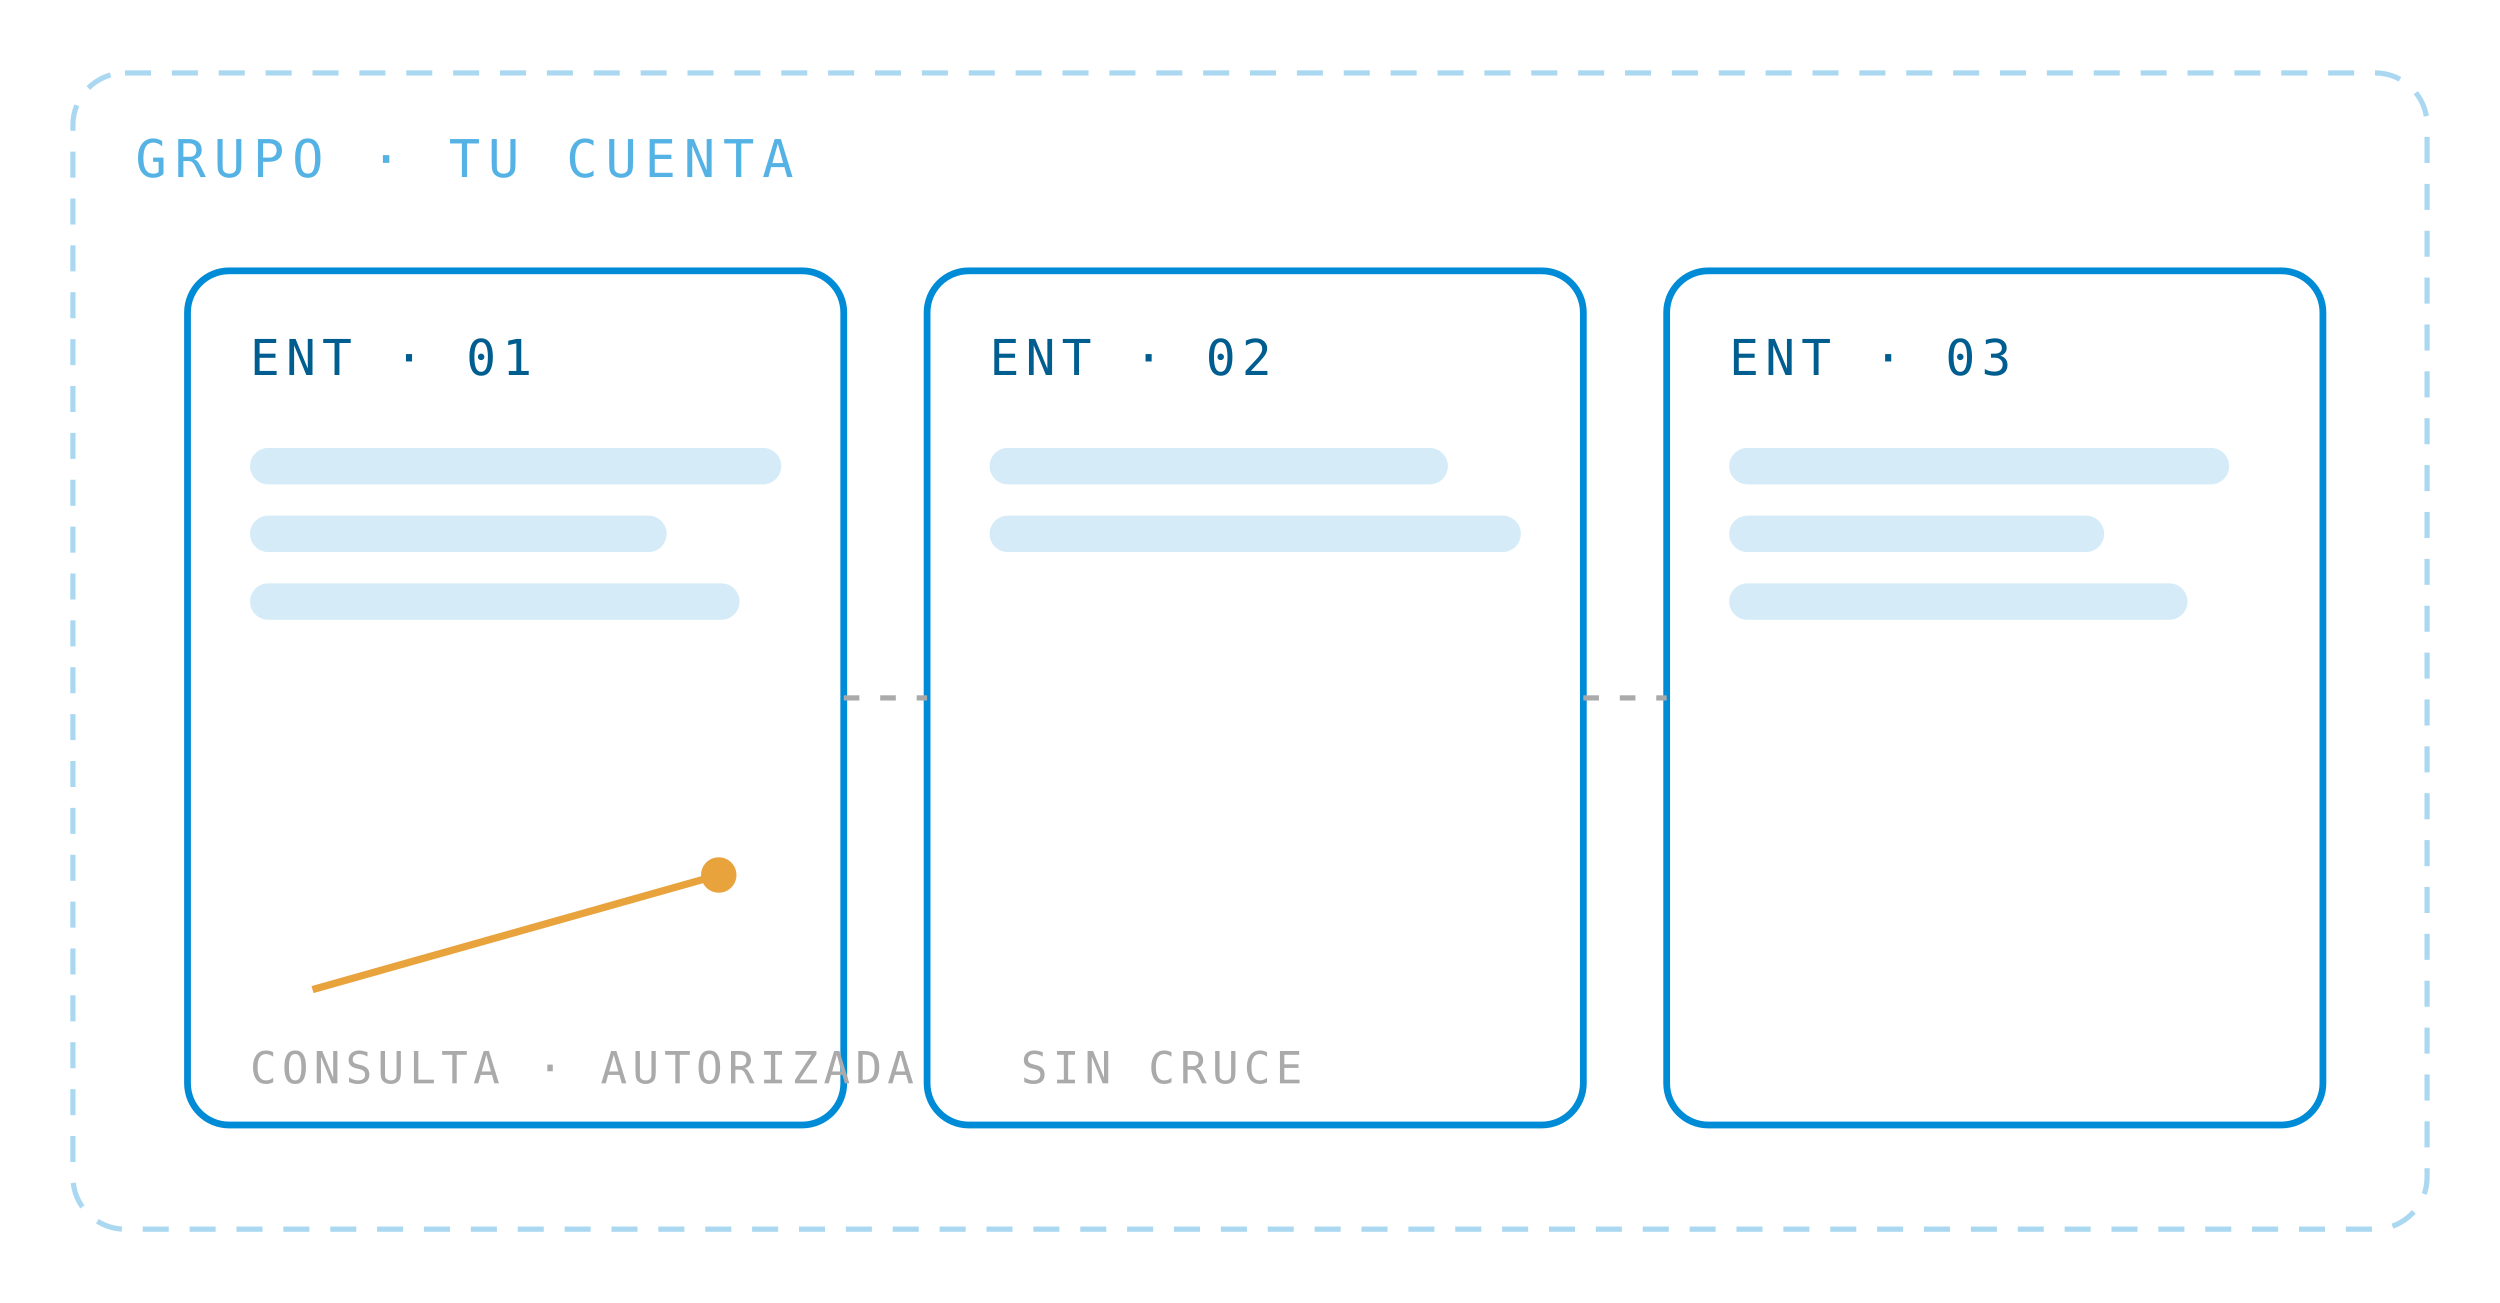
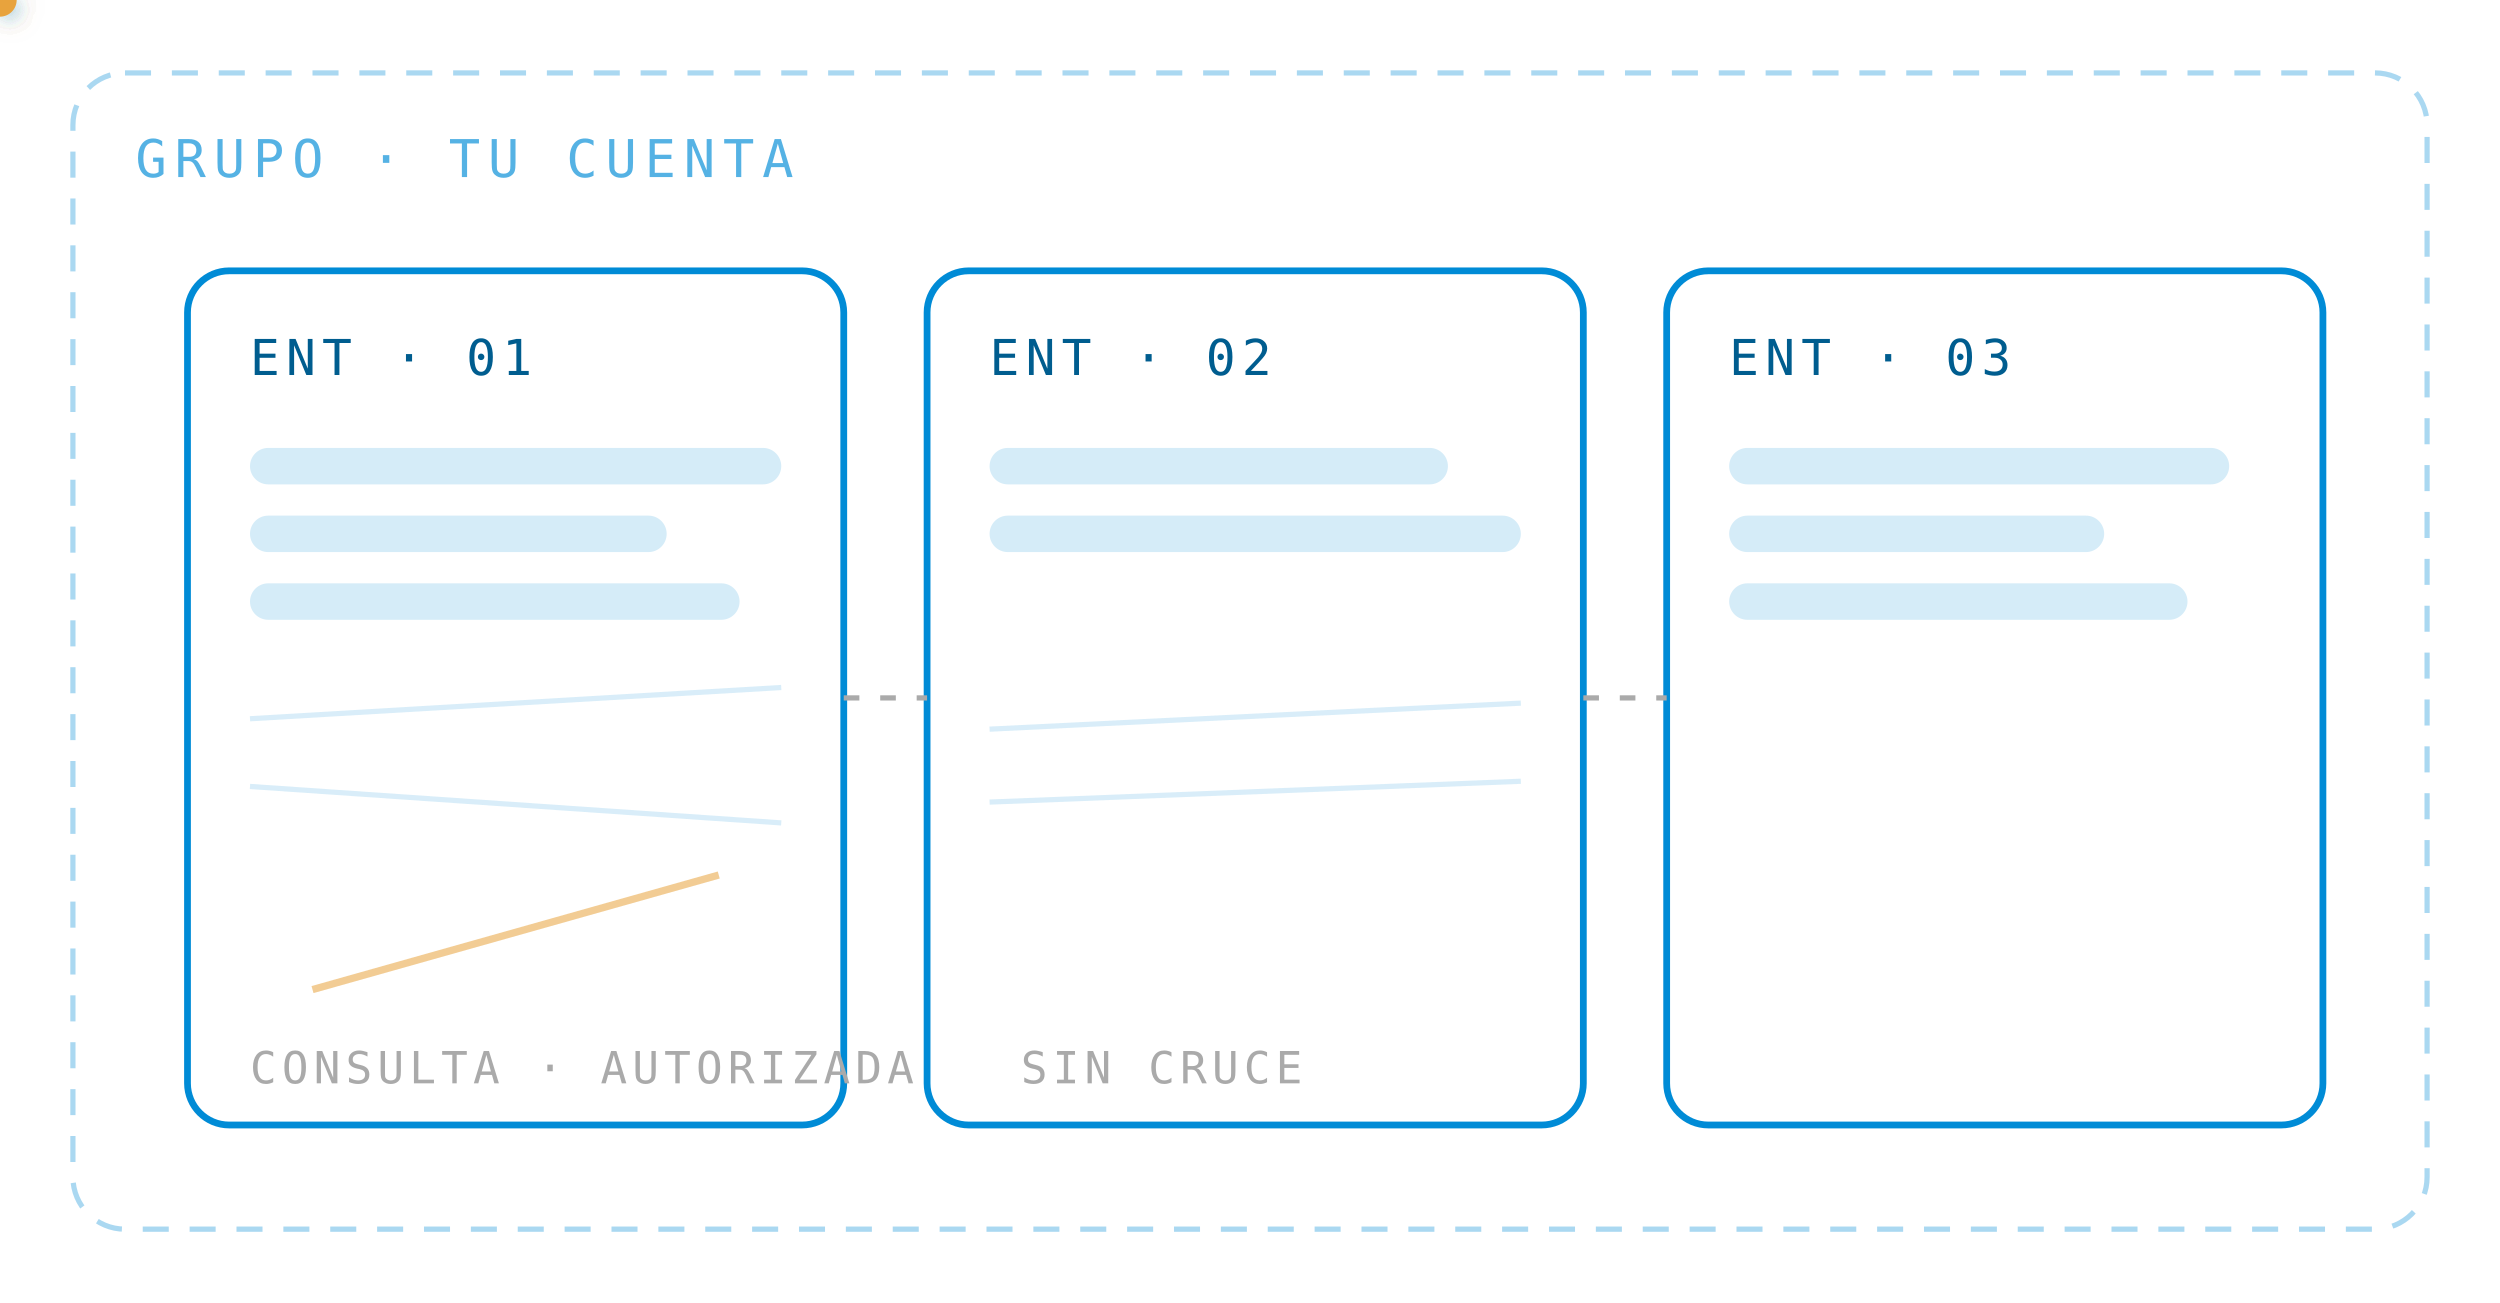
- <svg xmlns="http://www.w3.org/2000/svg" viewBox="0 0 480 250" width="960" role="img" aria-label="Carta de espacio aéreo">
+ <svg xmlns="http://www.w3.org/2000/svg" viewBox="0 0 480 250" width="960" role="img" aria-label="Carta de espacio aéreo — tres entidades aisladas, cada una con su propio tráfico">
+   <style>
+         .lane { stroke: #AAD8F1; stroke-width: 1; opacity: .45; }
+         .blip { fill: #008BD6; filter: drop-shadow(0 0 2px rgba(0,139,214,.55)); animation: travel linear infinite; }
+         .blip.amber { fill: #E8A33D; filter: drop-shadow(0 0 2.5px rgba(232,163,61,.6)); }
+         @keyframes travel {
+           0%   { offset-distance: 0%;   opacity: 0; }
+           10%  { opacity: 1; }
+           88%  { opacity: 1; }
+           100% { offset-distance: 100%; opacity: 0; }
+         }
+         @media (prefers-reduced-motion: reduce) {
+           .blip { animation: none; opacity: 0; }
+         }
+       </style>
  <rect x="14" y="14" width="452" height="222" rx="10" fill="none" stroke="#AAD8F1" stroke-dasharray="5 4" />
  <text x="26" y="34" font-family="ui-monospace,monospace" font-size="10" fill="#55B2E4" letter-spacing="1.5">GRUPO · TU CUENTA</text>
  <g fill="none" stroke="#008BD6" stroke-width="1.3">
    <rect x="36" y="52" width="126" height="164" rx="8" />
    <rect x="178" y="52" width="126" height="164" rx="8" />
    <rect x="320" y="52" width="126" height="164" rx="8" />
  </g>
  <g font-family="ui-monospace,monospace" font-size="9.5" fill="#005D8F" letter-spacing="1.2">
    <text x="48" y="72">ENT · 01</text>
    <text x="190" y="72">ENT · 02</text>
    <text x="332" y="72">ENT · 03</text>
  </g>
  <g fill="#D5ECF8">
    <rect x="48" y="86" width="102" height="7" rx="3.5" />
    <rect x="48" y="99" width="80" height="7" rx="3.5" />
    <rect x="48" y="112" width="94" height="7" rx="3.5" />
    <rect x="190" y="86" width="88" height="7" rx="3.5" />
    <rect x="190" y="99" width="102" height="7" rx="3.5" />
    <rect x="332" y="86" width="96" height="7" rx="3.5" />
    <rect x="332" y="99" width="72" height="7" rx="3.5" />
    <rect x="332" y="112" width="88" height="7" rx="3.5" />
  </g>
-   <g stroke="#E8A33D" stroke-width="1.4" fill="none">
+   <g>
+     <line class="lane" x1="48" y1="138" x2="150" y2="132" />
+     <line class="lane" x1="48" y1="151" x2="150" y2="158" />
+     <circle class="blip" r="2.4" style="offset-path: path('M 48 138 L 150 132'); animation-duration: 2.4s; animation-delay: 0s;" />
+     <circle class="blip" r="2.4" style="offset-path: path('M 48 151 L 150 158'); animation-duration: 2.9s; animation-delay: .8s;" />
+   </g>
+   <g>
+     <line class="lane" x1="190" y1="140" x2="292" y2="135" />
+     <line class="lane" x1="190" y1="154" x2="292" y2="150" />
+     <circle class="blip" r="2.4" style="offset-path: path('M 190 140 L 292 135'); animation-duration: 2.7s; animation-delay: 1.3s;" />
+     <circle class="blip" r="2.4" style="offset-path: path('M 190 154 L 292 150'); animation-duration: 2.2s; animation-delay: .3s;" />
+   </g>
+   <g stroke="#E8A33D" stroke-width="1.4" fill="none" opacity=".55">
    <path d="M60 190 L138 168" />
-     <circle cx="138" cy="168" r="3.4" fill="#E8A33D" stroke="none" />
  </g>
+   <circle class="blip amber" r="3.2" style="offset-path: path('M 60 190 L 138 168'); animation-duration: 3.1s; animation-delay: 0s;" />
  <text x="48" y="208" font-family="ui-monospace,monospace" font-size="8.5" fill="#AAAAAA" letter-spacing="1">CONSULTA · AUTORIZADA</text>
  <g stroke="#AAAAAA" stroke-width="1" stroke-dasharray="3 4">
    <path d="M162 134 L178 134" />
    <path d="M304 134 L320 134" />
  </g>
  <text x="196" y="208" font-family="ui-monospace,monospace" font-size="8.5" fill="#AAAAAA" letter-spacing="1">SIN CRUCE</text>
</svg>
